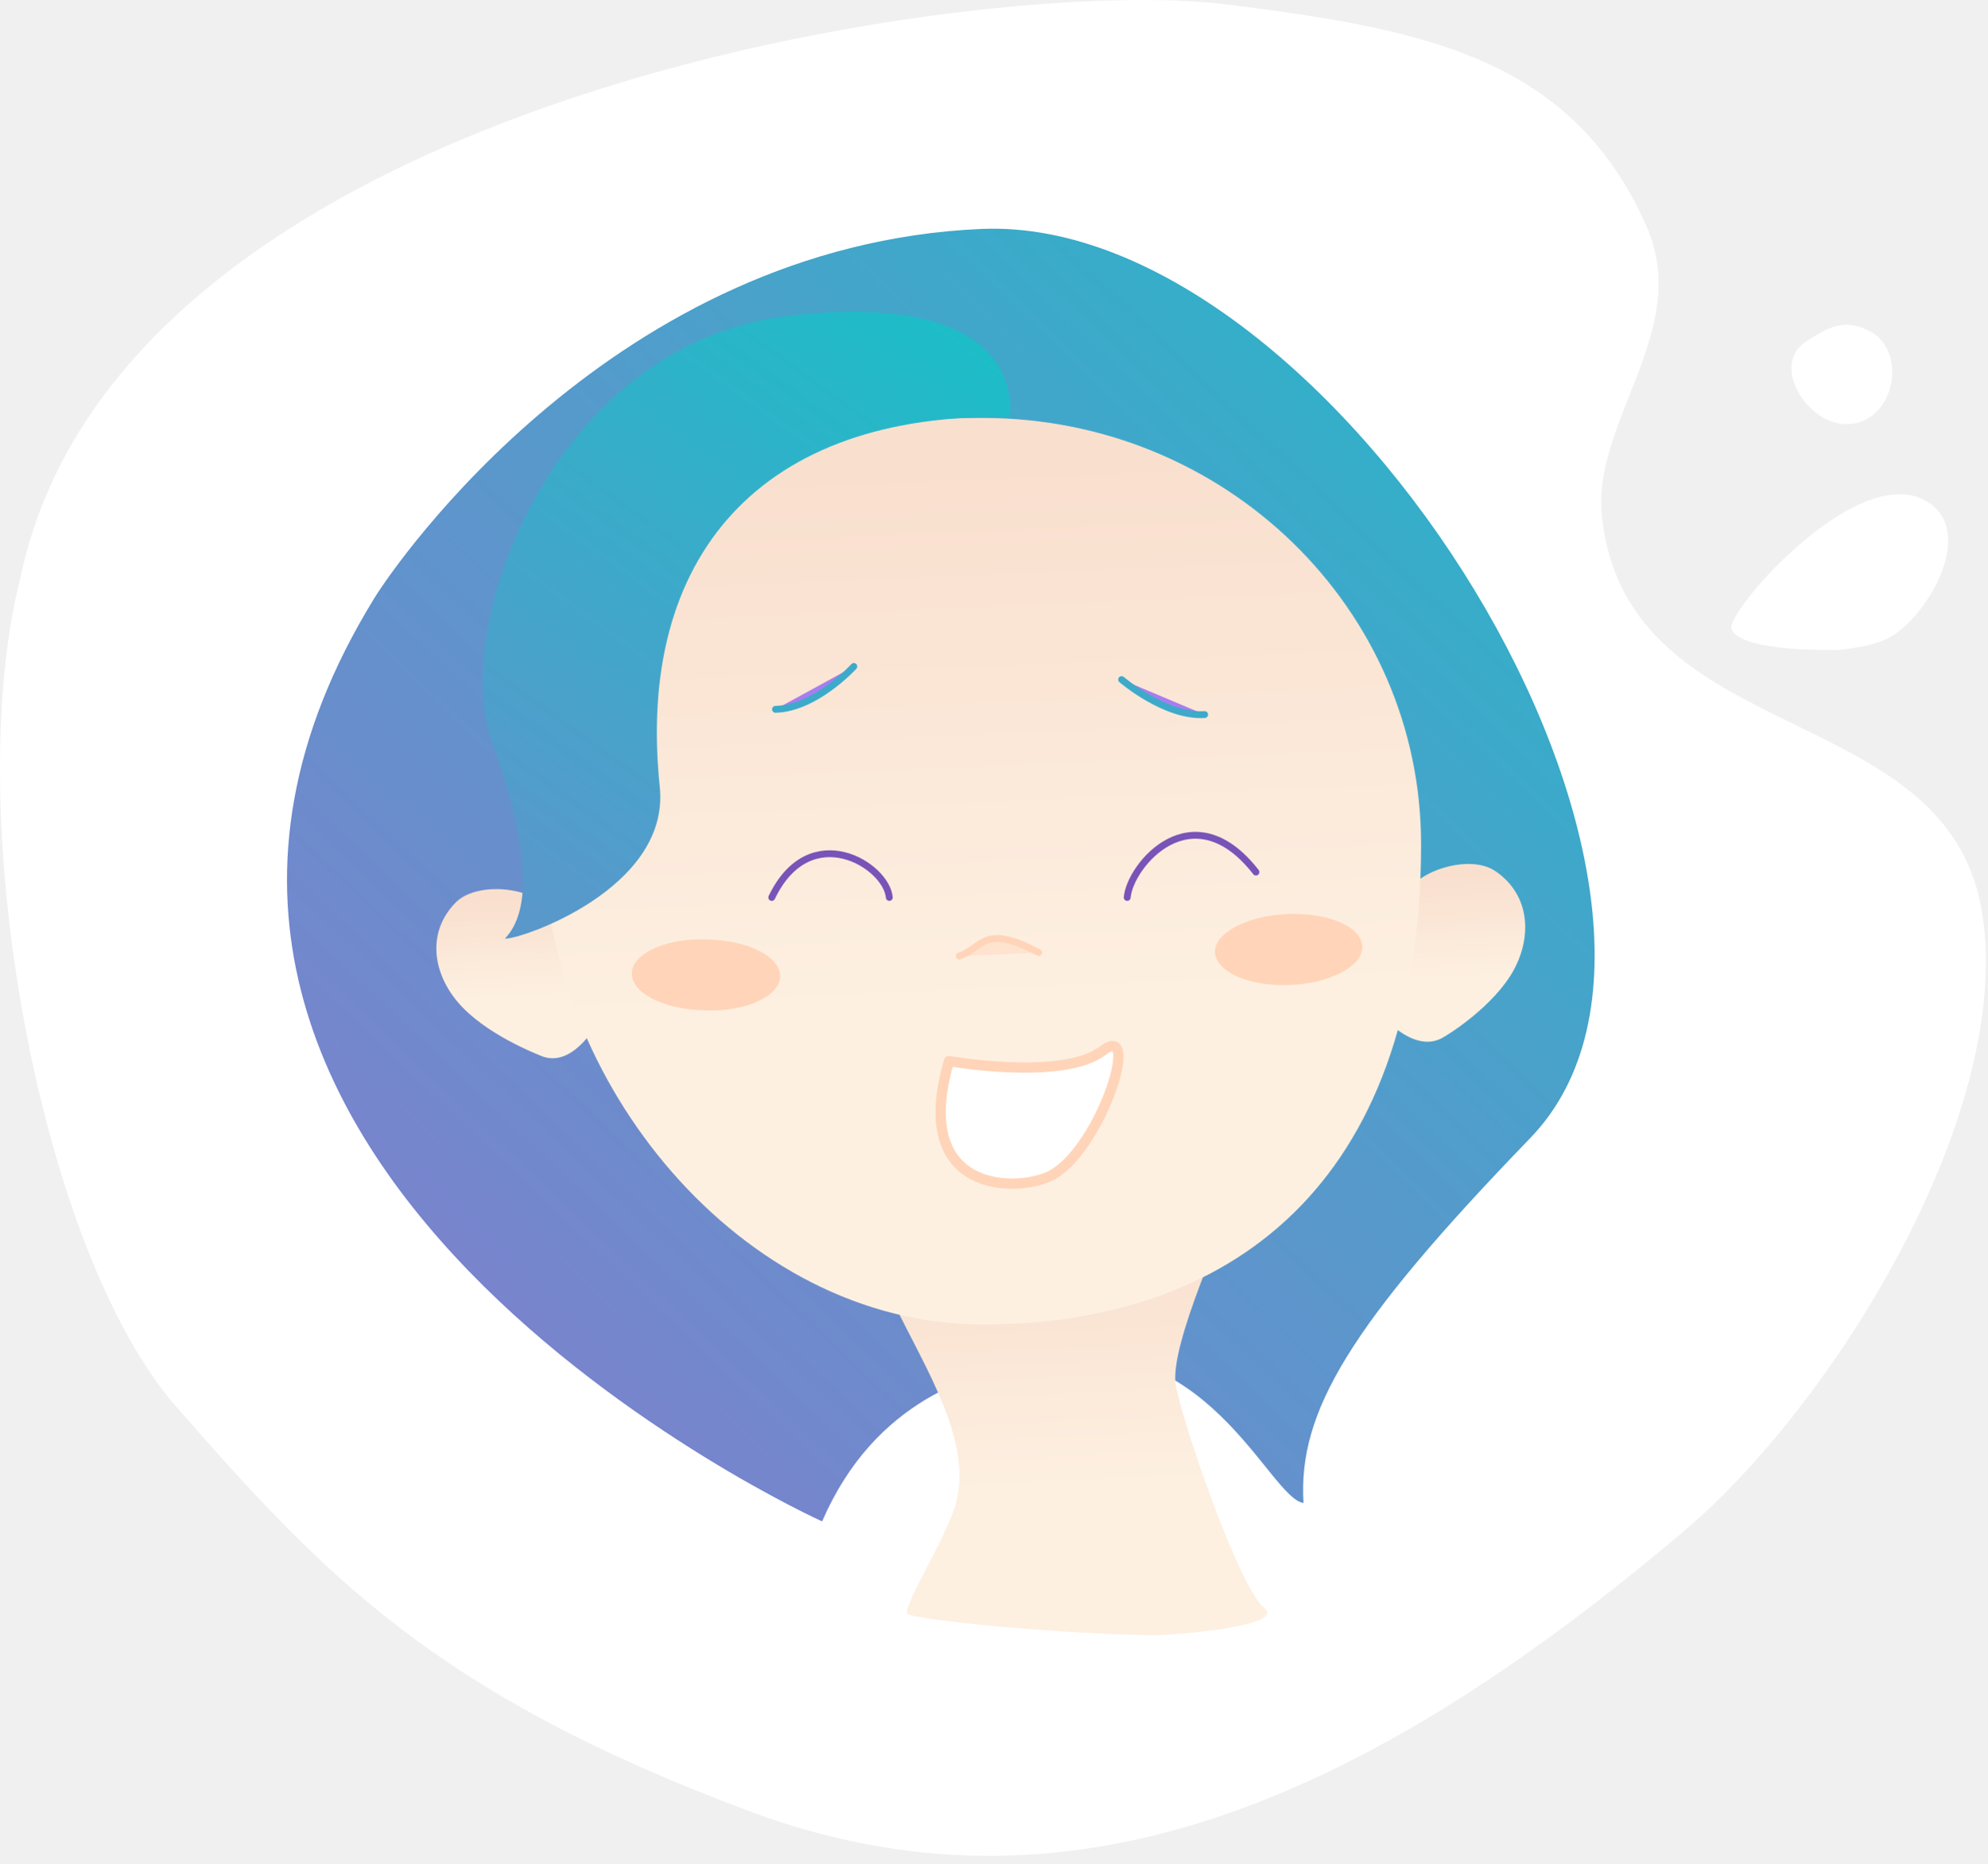
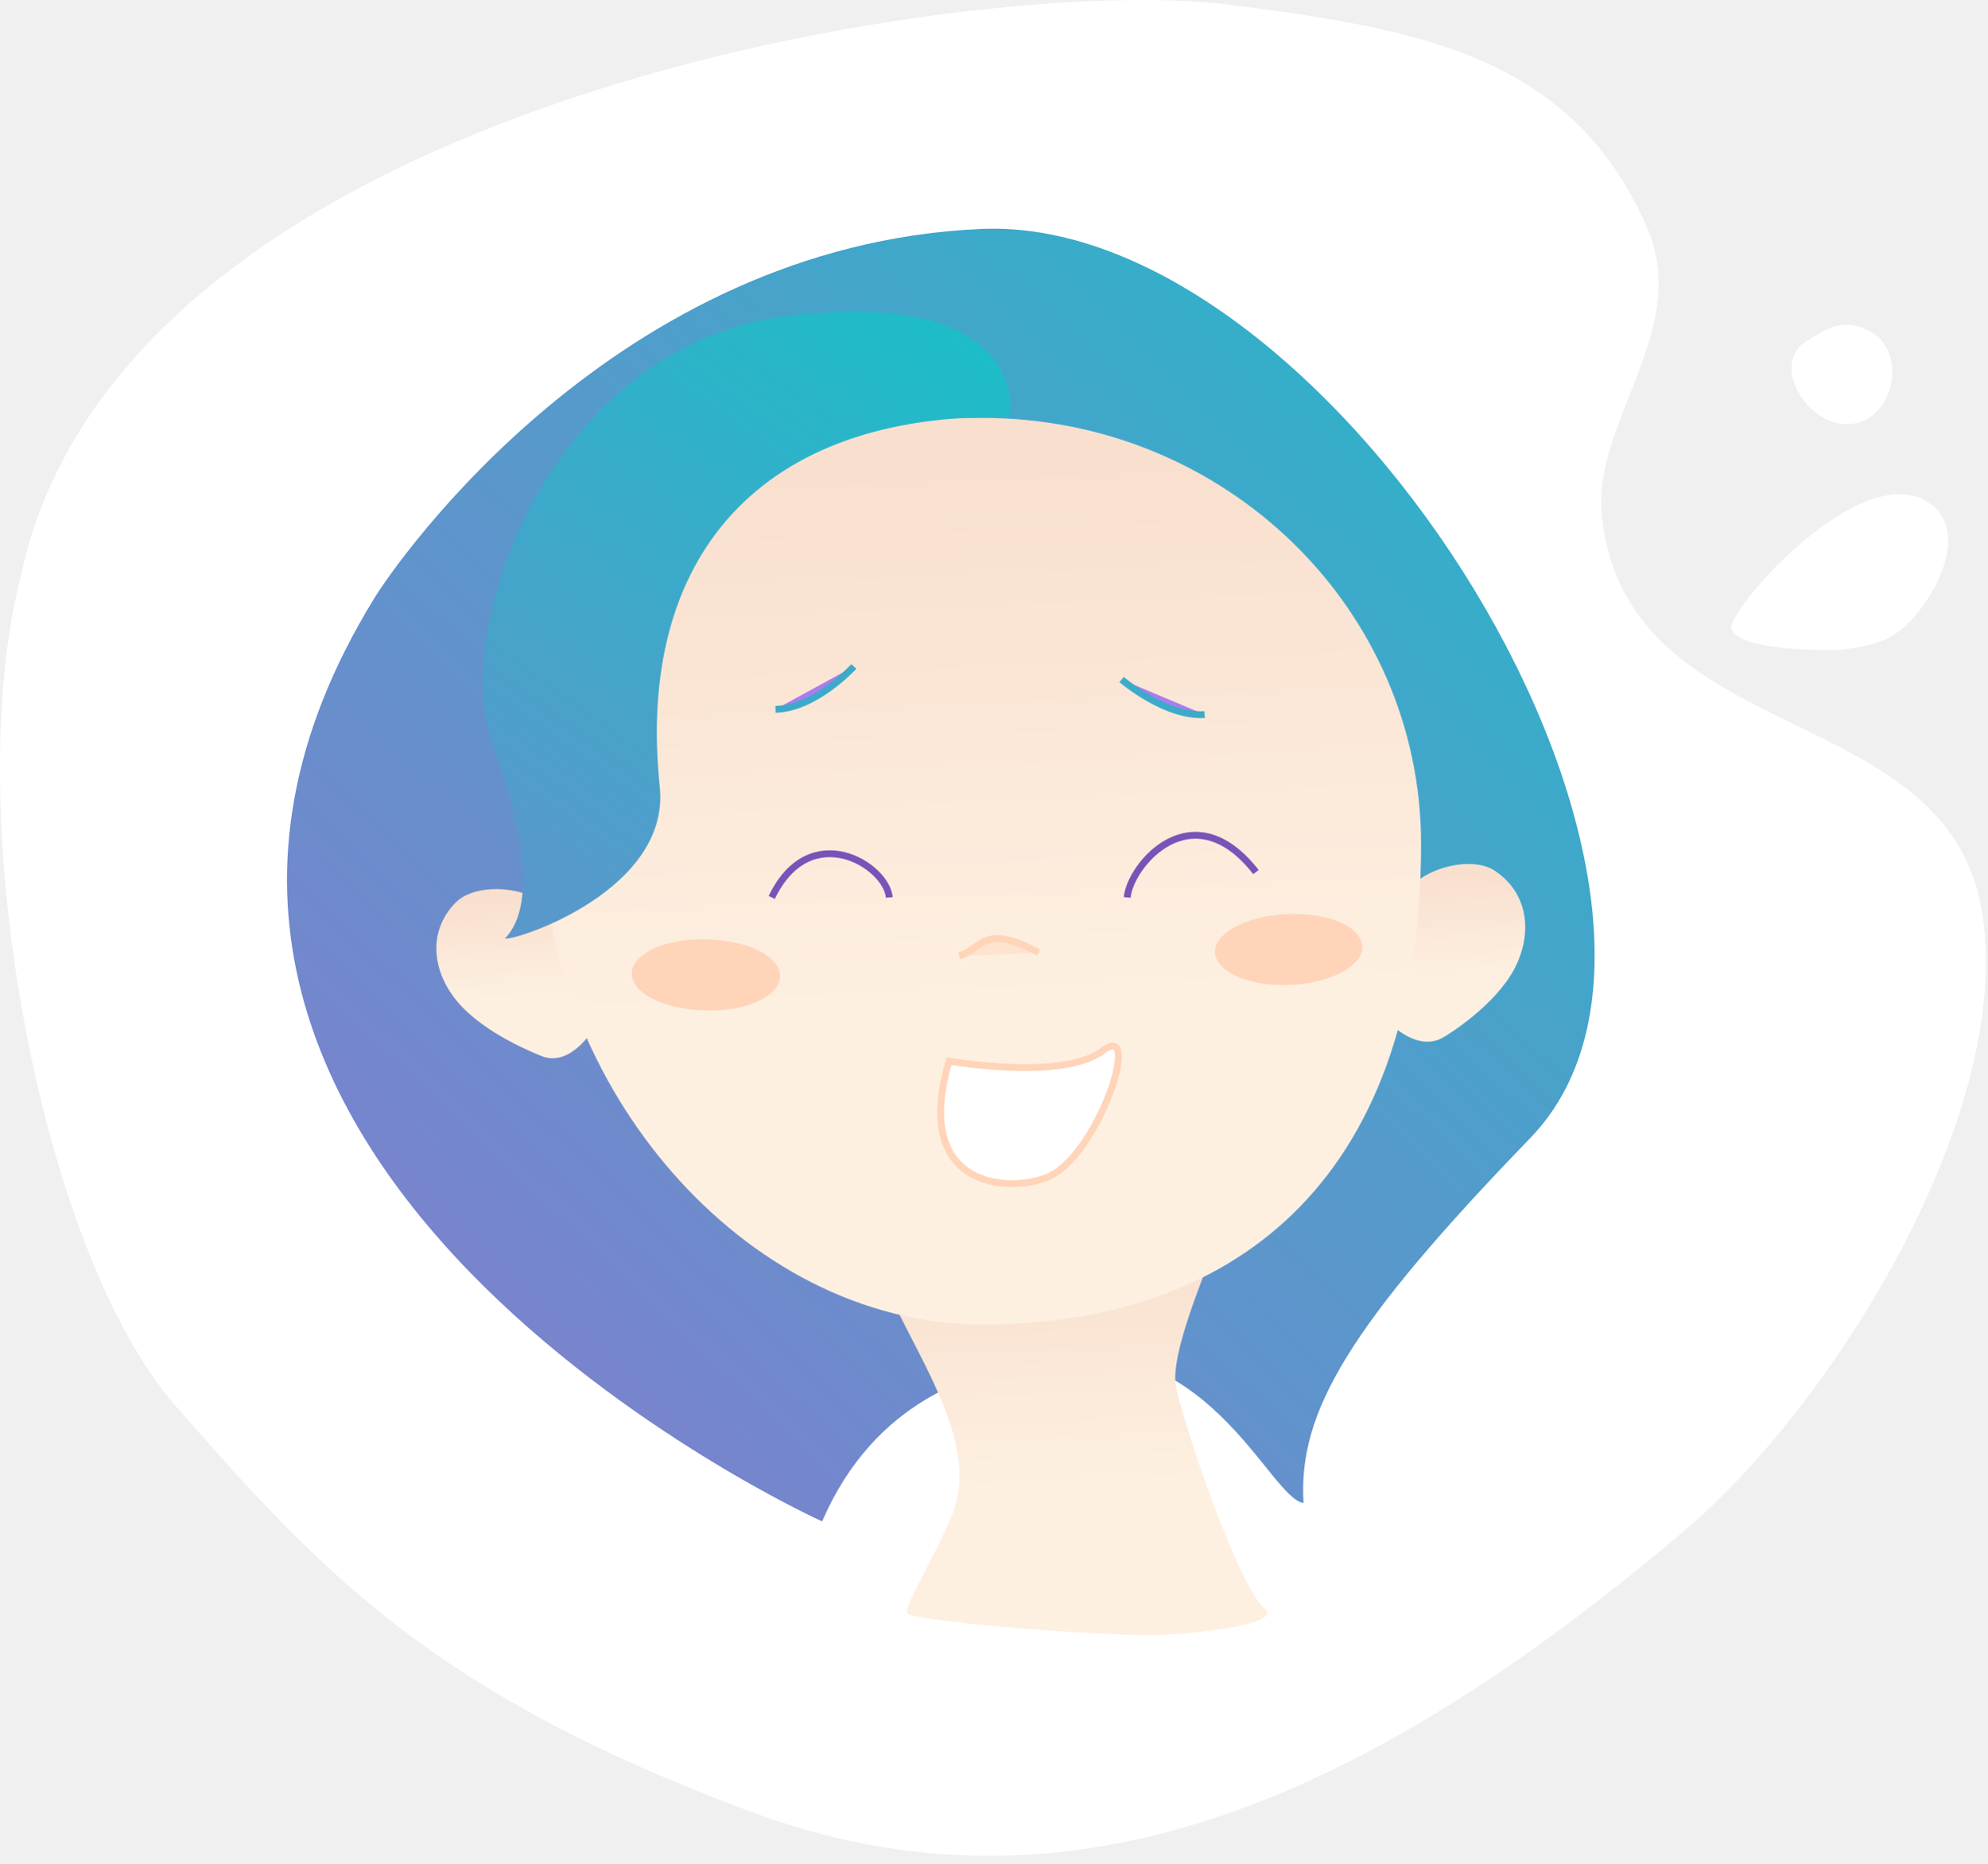
<svg xmlns="http://www.w3.org/2000/svg" width="290" height="272" viewBox="0 0 290 272" fill="none">
  <path d="M2.996 84.256C-5.759 118.389 5.528 182.304 25.781 205.357C47.089 229.696 63.334 247.109 109.115 264.225C155.423 281.638 198.462 263.434 245.614 223.561C267.766 204.862 294.243 161.923 289.18 132.736C283.8 101.867 237.702 109.386 233.799 75.648C232.112 61.599 247.091 48.143 240.234 32.907C229.264 8.172 207.322 4.214 179.052 0.652C144.558 -3.8 17.764 13.514 2.996 84.256Z" fill="white" />
  <path d="M263.633 49.782C257.726 53.542 264.899 63.93 271.545 61.556C276.925 59.676 277.979 50.673 272.6 48.199C268.802 46.319 266.376 48.1 263.633 49.782Z" fill="white" />
  <path d="M268.711 94.82C270.926 94.524 273.88 94.128 275.884 92.941C281.158 89.972 288.015 78.397 281.897 73.648C271.981 66.029 251.833 89.28 252.677 91.753C253.732 95.117 267.445 94.919 268.711 94.82Z" fill="white" />
  <path d="M54.623 87.295C57.755 82.187 89.75 35.705 143.257 33.406C194.994 31.235 256.534 131.735 223.314 166.086C196.9 193.413 189.412 206.056 190.229 219.336C185.192 218.698 175.933 193.03 151.29 198.394C142.168 200.309 127.736 204.14 119.976 222.018C120.112 222.146 4.112 169.406 54.623 87.295Z" fill="url(#paint0_linear)" />
  <path d="M129.37 187.795C133.454 197.372 142.032 209.121 139.581 219.081C138.492 223.678 131.957 234.022 132.365 235.427C132.774 236.448 156.736 238.619 168.854 238.619C171.304 238.619 187.778 237.342 184.511 234.661C180.835 231.723 172.53 207.588 171.577 202.097C170.623 196.095 179.337 178.09 178.792 177.451C178.52 177.196 152.652 181.921 145.436 183.836C139.854 185.368 127.192 182.559 129.37 187.795Z" fill="url(#paint1_linear)" />
  <path d="M80.22 132.757C77.769 129.437 69.6 128.543 66.469 131.735C62.248 136.077 63.201 141.951 66.741 146.165C70.689 150.89 78.314 153.827 79.267 154.21C81.99 155.104 84.304 153.189 85.938 151.145L80.22 132.757Z" fill="url(#paint2_linear)" />
  <path d="M205.042 130.713C206.676 127.01 214.573 124.584 218.249 127.138C223.286 130.586 223.559 136.588 220.972 141.44C218.113 146.804 211.169 151.145 210.352 151.529C207.901 152.806 205.178 151.401 203.272 149.741L205.042 130.713Z" fill="url(#paint3_linear)" />
  <path d="M79.403 123.179C79.403 88.828 91.52 60.989 143.393 60.989C178.793 60.989 207.384 88.828 207.384 123.179C207.384 173.62 178.793 193.286 143.393 193.286C107.994 193.286 79.403 157.53 79.403 123.179Z" fill="url(#paint4_linear)" />
  <path d="M163.68 99.171C163.68 99.171 170.079 104.662 175.797 104.279L163.68 99.171Z" fill="#A87DEF" />
-   <path d="M163.68 99.171C163.68 99.171 170.079 104.662 175.797 104.279" stroke="#3DAACA" stroke-linecap="round" stroke-linejoin="round" />
+   <path d="M163.68 99.171C163.68 99.171 170.079 104.662 175.797 104.279" stroke="#3DAACA" strokeLinecap="round" strokeLinejoin="round" />
  <path d="M124.605 97.256C124.605 97.256 119.023 103.385 113.168 103.513L124.605 97.256Z" fill="#A87DEF" />
-   <path d="M124.605 97.256C124.605 97.256 119.023 103.385 113.168 103.513" stroke="#3DAACA" stroke-linecap="round" stroke-linejoin="round" />
-   <path d="M164.497 130.969C164.905 126.244 174.027 115.389 183.285 127.265" stroke="#7953B8" stroke-linecap="round" stroke-linejoin="round" />
-   <path d="M129.778 130.969C129.37 126.244 118.206 119.348 112.623 130.969" stroke="#7953B8" stroke-linecap="round" stroke-linejoin="round" />
-   <path d="M138.492 154.849C138.492 154.849 155.102 157.786 160.957 153.316C166.811 148.847 160.276 168.512 153.06 171.705C148.023 174.003 132.91 174.003 138.492 154.849Z" fill="white" stroke="#FFD4B8" stroke-width="1.5" stroke-linecap="round" stroke-linejoin="round" />
+   <path d="M124.605 97.256C124.605 97.256 119.023 103.385 113.168 103.513" stroke="#3DAACA" strokeLinecap="round" strokeLinejoin="round" />
+   <path d="M164.497 130.969C164.905 126.244 174.027 115.389 183.285 127.265" stroke="#7953B8" strokeLinecap="round" strokeLinejoin="round" />
+   <path d="M129.778 130.969C129.37 126.244 118.206 119.348 112.623 130.969" stroke="#7953B8" strokeLinecap="round" strokeLinejoin="round" />
+   <path d="M138.492 154.849C138.492 154.849 155.102 157.786 160.957 153.316C166.811 148.847 160.276 168.512 153.06 171.705C148.023 174.003 132.91 174.003 138.492 154.849Z" fill="white" stroke="#FFD4B8" strokeWidth="1.5" strokeLinecap="round" strokeLinejoin="round" />
  <path d="M177.295 139.014C177.159 136.205 181.924 133.651 187.778 133.395C193.769 133.14 198.67 135.183 198.807 138.12C198.943 140.93 194.177 143.484 188.323 143.739C182.469 143.994 177.567 141.951 177.295 139.014Z" fill="#FFD4B8" />
  <path d="M92.201 141.951C92.337 139.141 97.239 136.843 103.229 137.098C109.22 137.226 113.985 139.652 113.849 142.589C113.713 145.399 108.811 147.697 102.821 147.442C96.83 147.314 92.065 144.888 92.201 141.951Z" fill="#FFD4B8" />
  <path d="M139.99 139.525C143.393 138.375 143.53 134.672 151.562 139.014L139.99 139.525Z" fill="#FFD8BF" fill-opacity="0.5" />
-   <path d="M139.99 139.525C143.393 138.375 143.53 134.672 151.562 139.014" stroke="#FFD4B8" stroke-linecap="round" stroke-linejoin="round" />
+   <path d="M139.99 139.525C143.393 138.375 143.53 134.672 151.562 139.014" stroke="#FFD4B8" strokeLinecap="round" strokeLinejoin="round" />
  <path d="M147.342 60.861C147.342 60.861 150.746 42.09 115.483 46.048C80.764 49.879 65.652 91.382 71.778 108.238C75.454 118.582 78.858 131.607 73.684 136.97C75.591 137.226 97.783 129.819 96.285 114.878C92.746 81.166 111.082 60.122 147.342 60.861Z" fill="url(#paint5_linear)" />
  <defs>
    <linearGradient id="paint0_linear" x1="137.136" y1="-72.175" x2="-115.138" y2="193.196" gradientUnits="userSpaceOnUse">
      <stop stop-color="#1DBDC8" />
      <stop offset="0.04" stop-color="#23B9C8" />
      <stop offset="0.35" stop-color="#549BCB" />
      <stop offset="0.63" stop-color="#7785CD" />
      <stop offset="0.85" stop-color="#8D77CF" />
      <stop offset="1" stop-color="#9572CF" />
    </linearGradient>
    <linearGradient id="paint1_linear" x1="175.052" y1="216.259" x2="173.436" y2="179.766" gradientUnits="userSpaceOnUse">
      <stop stop-color="#FDF0E1" />
      <stop offset="1" stop-color="#F9DFCE" />
    </linearGradient>
    <linearGradient id="paint2_linear" x1="81.995" y1="145.414" x2="81.335" y2="130.69" gradientUnits="userSpaceOnUse">
      <stop stop-color="#FDF0E1" />
      <stop offset="1" stop-color="#F9DFCE" />
    </linearGradient>
    <linearGradient id="paint3_linear" x1="219.162" y1="142.542" x2="218.322" y2="127.083" gradientUnits="userSpaceOnUse">
      <stop stop-color="#FDF0E1" />
      <stop offset="1" stop-color="#F9DFCE" />
    </linearGradient>
    <linearGradient id="paint4_linear" x1="184.716" y1="144.932" x2="181.42" y2="66" gradientUnits="userSpaceOnUse">
      <stop stop-color="#FDF0E1" />
      <stop offset="1" stop-color="#F9DFCE" />
    </linearGradient>
    <linearGradient id="paint5_linear" x1="32.924" y1="-28.907" x2="-126.141" y2="190.586" gradientUnits="userSpaceOnUse">
      <stop stop-color="#1DBDC8" />
      <stop offset="0.04" stop-color="#23B9C8" />
      <stop offset="0.35" stop-color="#549BCB" />
      <stop offset="0.63" stop-color="#7785CD" />
      <stop offset="0.85" stop-color="#8D77CF" />
      <stop offset="1" stop-color="#9572CF" />
    </linearGradient>
  </defs>
</svg>
